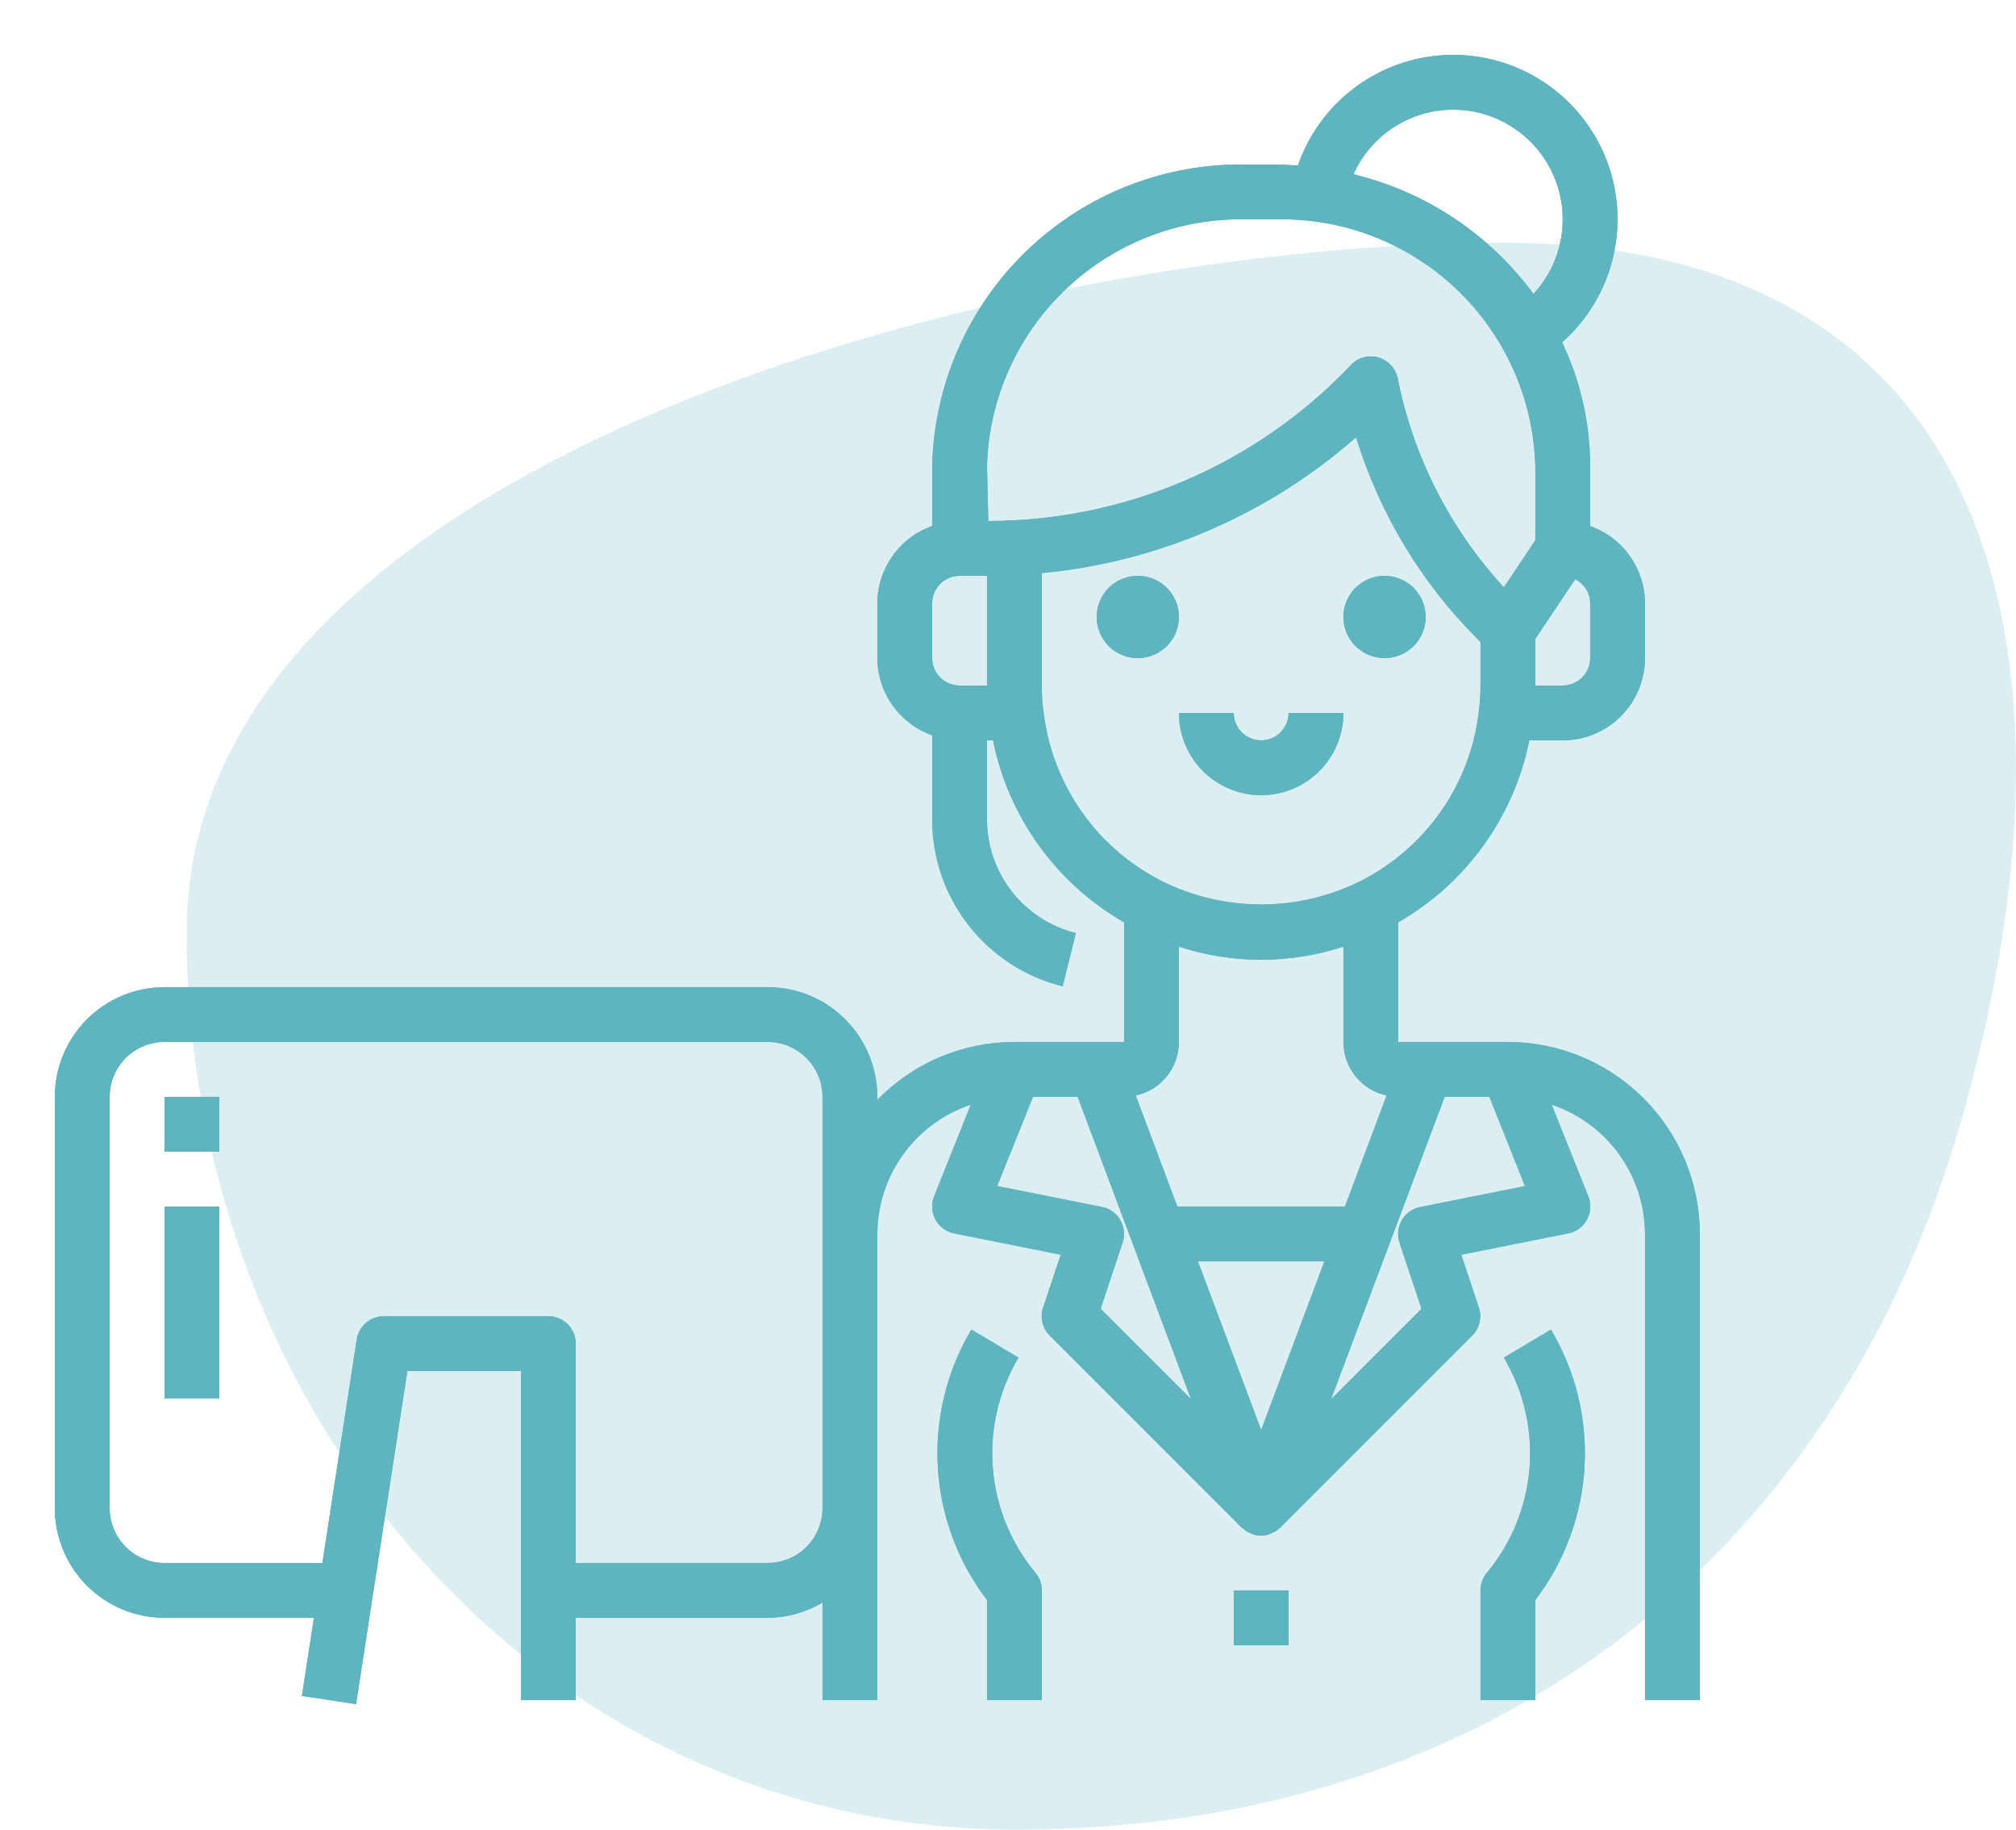
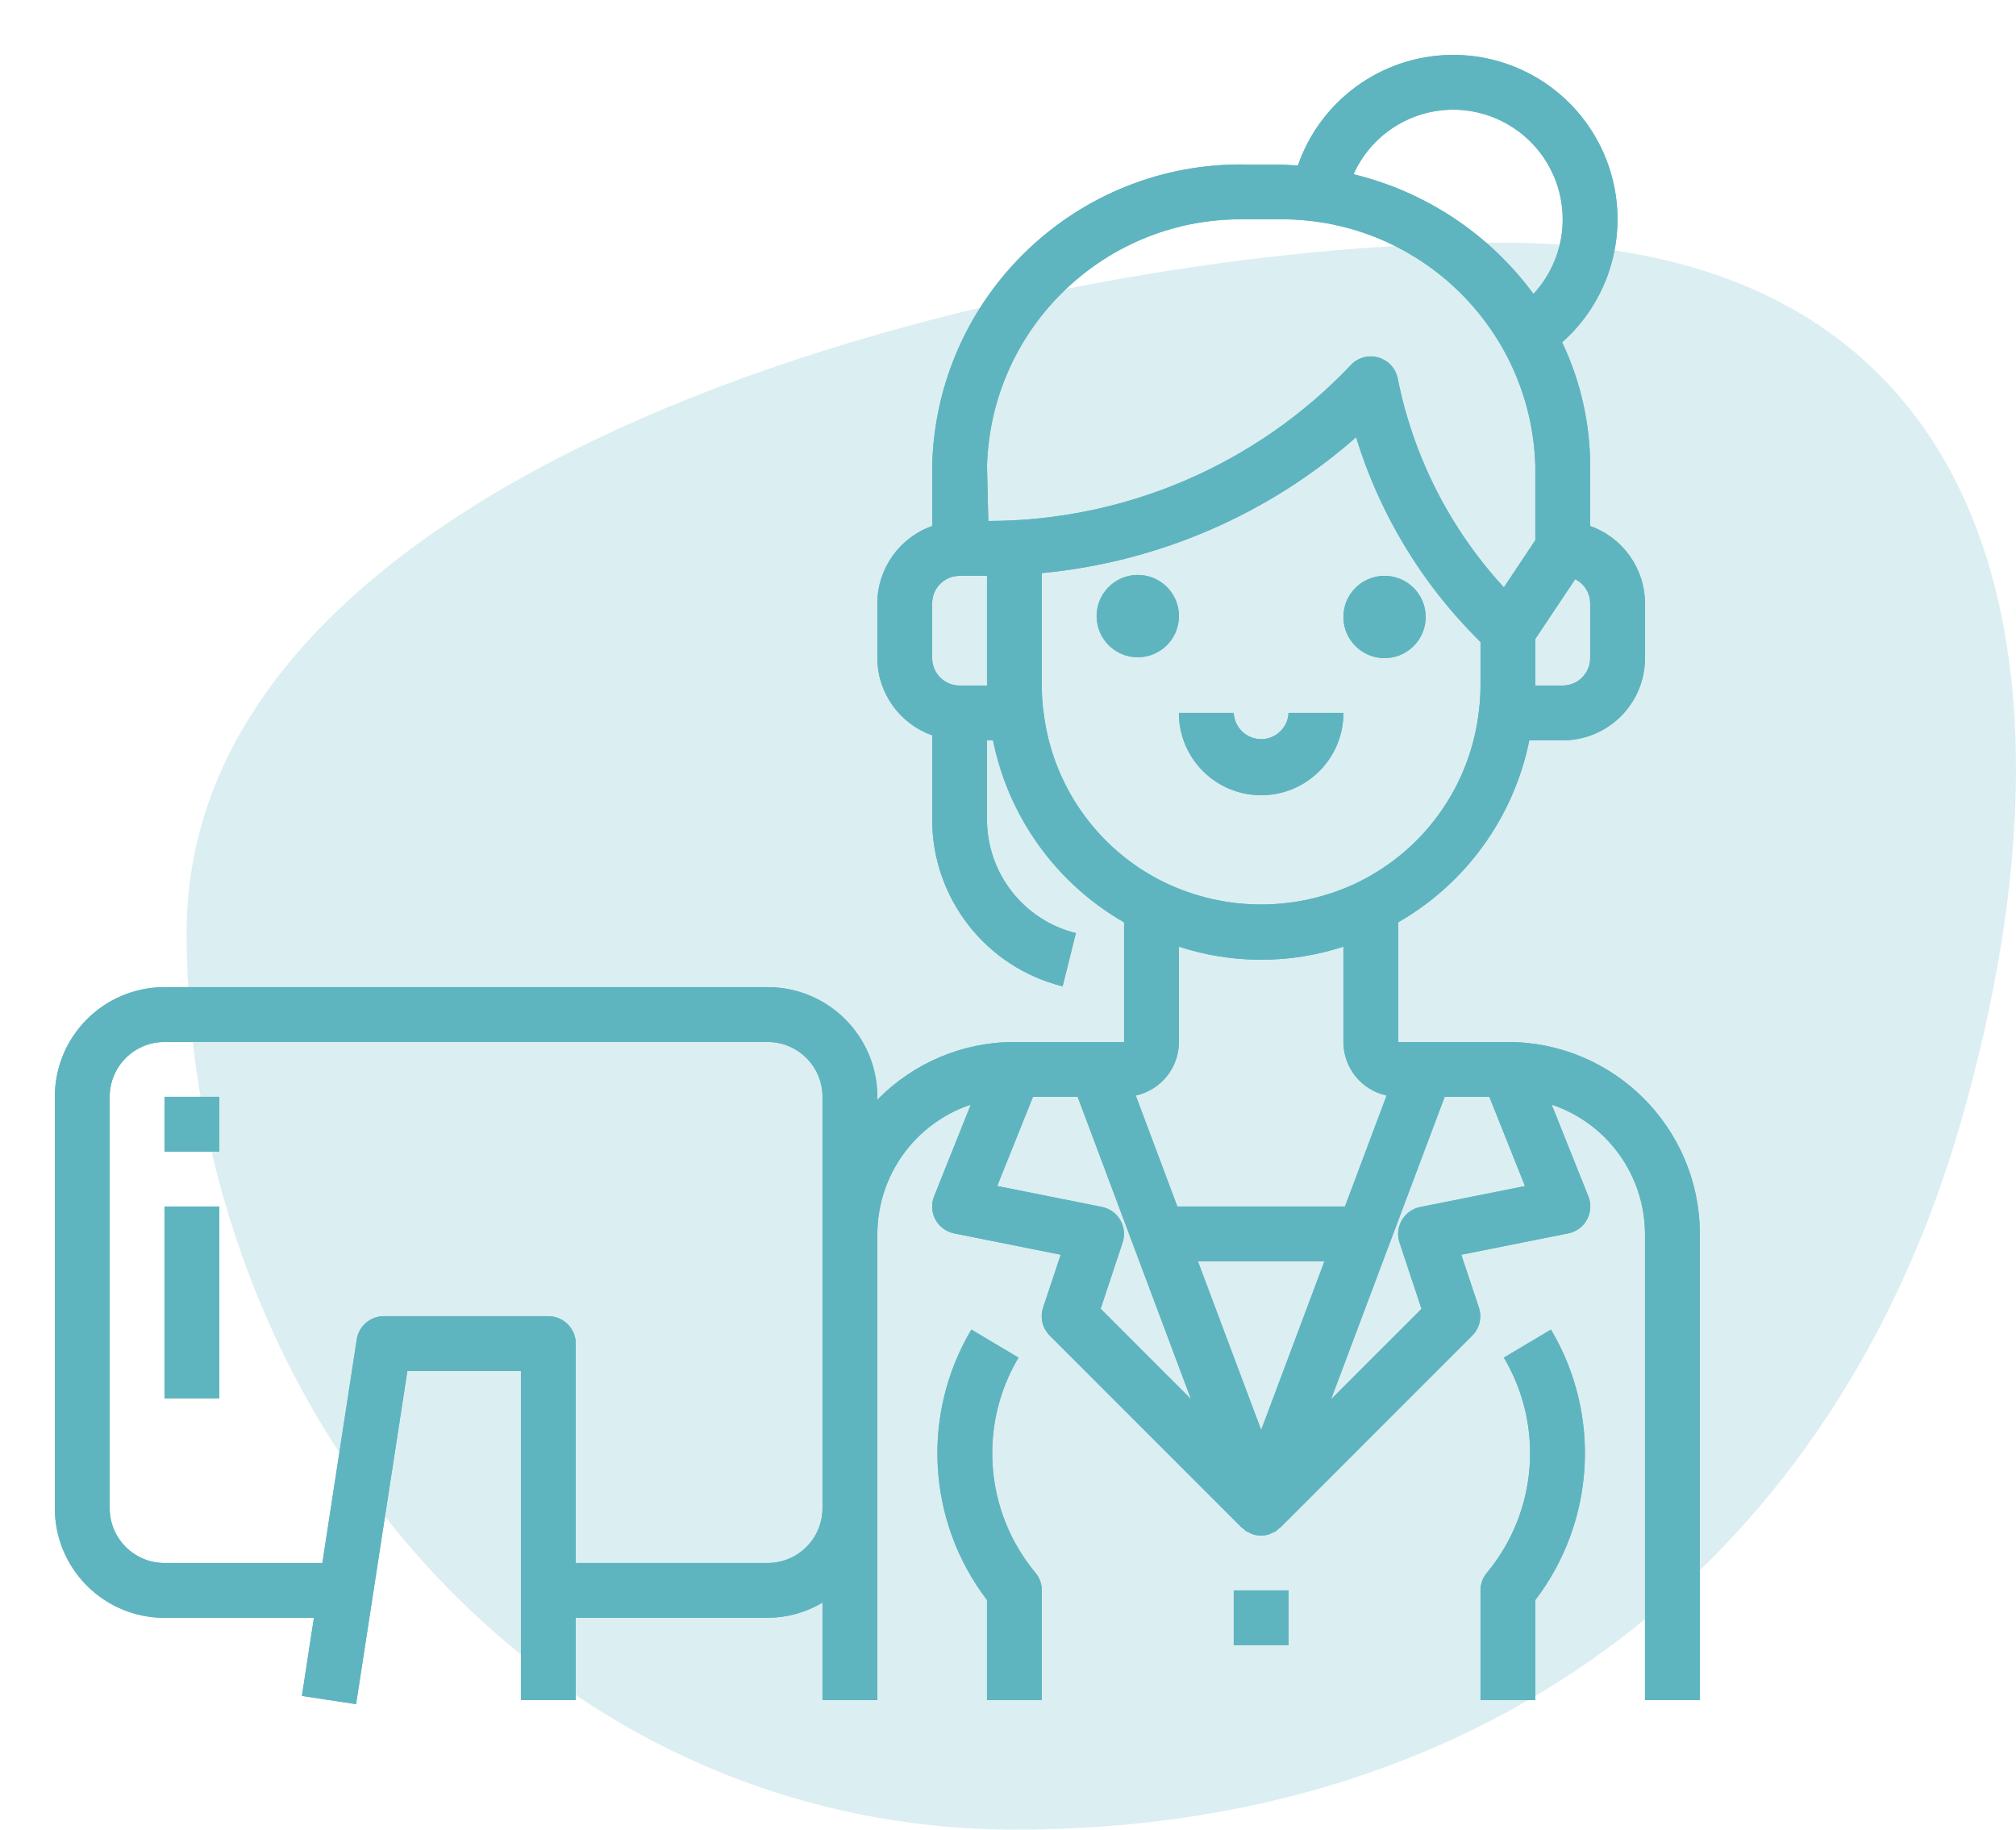
- <svg xmlns="http://www.w3.org/2000/svg" width="108" height="98" viewBox="0 0 108 98" fill="none">
-   <path d="M105.053 60.077C98.386 83.288 80.04 98 54.424 98C28.807 98 10 75.581 10 49.942C10 24.304 54.938 13 80.555 13C106.172 13 112.566 33.923 105.053 60.077Z" fill="#5FB5BF" fill-opacity="0.12" />
-   <path d="M80.781 55.812H74.906V49.401C76.703 48.371 78.259 46.968 79.47 45.288C80.681 43.607 81.518 41.687 81.927 39.656H83.719C84.887 39.656 86.008 39.192 86.834 38.366C87.661 37.539 88.125 36.419 88.125 35.25V32.312C88.121 31.404 87.837 30.52 87.311 29.779C86.785 29.039 86.044 28.479 85.188 28.177V24.969C85.184 22.674 84.671 20.408 83.685 18.336C84.694 17.443 85.484 16.331 85.995 15.085C86.507 13.839 86.725 12.493 86.635 11.149C86.544 9.805 86.146 8.5 85.471 7.335C84.797 6.169 83.864 5.173 82.745 4.425C81.625 3.676 80.349 3.194 79.014 3.016C77.679 2.838 76.321 2.969 75.044 3.399C73.768 3.828 72.607 4.544 71.65 5.493C70.694 6.442 69.969 7.597 69.529 8.87C69.133 8.843 68.737 8.813 68.331 8.813H66.794C62.418 8.726 58.187 10.378 55.027 13.407C51.867 16.435 50.037 20.593 49.938 24.969V28.177C49.081 28.479 48.34 29.039 47.814 29.779C47.288 30.52 47.004 31.404 47 32.312V35.25C47.004 36.158 47.288 37.042 47.814 37.782C48.34 38.522 49.082 39.082 49.938 39.385V43.88C49.935 45.939 50.622 47.938 51.888 49.561C53.155 51.183 54.928 52.334 56.926 52.831L57.637 49.98C56.276 49.642 55.067 48.857 54.204 47.752C53.341 46.646 52.873 45.283 52.875 43.88V39.656H53.198C53.607 41.687 54.445 43.607 55.656 45.288C56.867 46.969 58.422 48.372 60.219 49.403V55.812H54.344C52.975 55.812 51.62 56.087 50.358 56.619C49.097 57.151 47.955 57.931 47 58.912V58.75C47 57.192 46.381 55.698 45.279 54.596C44.178 53.494 42.683 52.875 41.125 52.875H8.812C7.254 52.875 5.76 53.494 4.658 54.596C3.556 55.698 2.938 57.192 2.938 58.75V80.781C2.938 82.339 3.556 83.834 4.658 84.936C5.76 86.037 7.254 86.656 8.812 86.656H16.817L16.174 90.839L19.076 91.28L21.823 73.438H27.906V91.062H30.844V86.656H41.125C42.159 86.65 43.173 86.368 44.062 85.84V91.062H47V66.094C47.005 64.561 47.491 63.068 48.39 61.825C49.288 60.583 50.553 59.653 52.007 59.167L50.042 64.079C49.962 64.278 49.926 64.493 49.939 64.708C49.951 64.923 50.01 65.133 50.112 65.322C50.215 65.512 50.357 65.676 50.53 65.805C50.703 65.933 50.902 66.022 51.112 66.064L56.825 67.207L55.883 70.034C55.796 70.293 55.784 70.571 55.846 70.837C55.909 71.102 56.044 71.345 56.237 71.538L66.518 81.82C66.54 81.842 66.571 81.849 66.596 81.871C66.642 81.917 66.691 81.96 66.743 82L66.759 82.015C66.812 82.044 66.867 82.069 66.924 82.09C66.966 82.111 67.004 82.134 67.048 82.15C67.093 82.166 67.1 82.175 67.128 82.184C67.405 82.272 67.703 82.272 67.98 82.184C68.007 82.175 68.032 82.16 68.059 82.15C68.085 82.14 68.141 82.111 68.184 82.09C68.24 82.069 68.296 82.044 68.348 82.015L68.364 82C68.416 81.96 68.465 81.917 68.511 81.871C68.536 81.849 68.567 81.842 68.589 81.82L78.87 71.538C79.063 71.345 79.199 71.102 79.261 70.837C79.324 70.571 79.311 70.293 79.224 70.034L78.283 67.207L84.013 66.064C84.224 66.022 84.424 65.934 84.597 65.806C84.771 65.678 84.914 65.514 85.016 65.324C85.119 65.135 85.179 64.925 85.192 64.709C85.204 64.494 85.169 64.279 85.089 64.079L83.124 59.167C84.577 59.654 85.841 60.584 86.738 61.827C87.635 63.069 88.12 64.561 88.125 66.094V91.062H91.062V66.094C91.059 63.368 89.975 60.755 88.048 58.827C86.12 56.9 83.507 55.816 80.781 55.812ZM44.062 66.094V80.781C44.062 81.56 43.753 82.308 43.202 82.858C42.651 83.409 41.904 83.719 41.125 83.719H30.844V71.969C30.844 71.579 30.689 71.206 30.414 70.93C30.138 70.655 29.765 70.5 29.375 70.5H20.562C20.212 70.5 19.873 70.626 19.607 70.854C19.34 71.083 19.165 71.399 19.111 71.746L17.27 83.719H8.812C8.033 83.719 7.286 83.409 6.735 82.858C6.184 82.308 5.875 81.56 5.875 80.781V58.75C5.875 57.971 6.184 57.224 6.735 56.673C7.286 56.122 8.033 55.812 8.812 55.812H41.125C41.904 55.812 42.651 56.122 43.202 56.673C43.753 57.224 44.062 57.971 44.062 58.75V66.094ZM84.386 31.023C84.625 31.143 84.826 31.328 84.968 31.555C85.109 31.782 85.185 32.045 85.188 32.312V35.25C85.188 35.64 85.033 36.013 84.757 36.289C84.482 36.564 84.108 36.719 83.719 36.719H82.25V34.222L84.386 31.023ZM77.844 5.875C78.987 5.876 80.104 6.209 81.06 6.835C82.016 7.462 82.769 8.353 83.226 9.4C83.683 10.448 83.825 11.606 83.633 12.732C83.442 13.859 82.927 14.905 82.15 15.744C79.791 12.539 76.377 10.269 72.509 9.334C72.971 8.305 73.719 7.43 74.666 6.817C75.612 6.203 76.716 5.876 77.844 5.875ZM52.875 36.719H51.406C51.017 36.719 50.643 36.564 50.368 36.289C50.092 36.013 49.938 35.64 49.938 35.25V32.312C49.938 31.923 50.092 31.549 50.368 31.274C50.643 30.998 51.017 30.844 51.406 30.844H52.875V36.719ZM52.946 27.906L52.875 24.969C52.974 21.372 54.495 17.962 57.104 15.484C59.713 13.006 63.197 11.664 66.794 11.75H68.331C71.928 11.664 75.412 13.006 78.021 15.484C80.63 17.962 82.151 21.372 82.25 24.969V28.934L80.565 31.462C77.676 28.325 75.708 24.452 74.877 20.269C74.822 19.997 74.692 19.747 74.502 19.547C74.311 19.346 74.068 19.203 73.799 19.135C73.531 19.067 73.249 19.076 72.986 19.16C72.723 19.245 72.489 19.403 72.311 19.615C69.811 22.234 66.806 24.319 63.477 25.744C60.149 27.169 56.566 27.904 52.946 27.906ZM55.883 38.01C55.833 37.581 55.809 37.15 55.812 36.719V30.697C62.051 30.107 67.943 27.56 72.647 23.421C73.902 27.506 76.14 31.222 79.166 34.241L79.312 34.388V36.719C79.313 37.156 79.287 37.593 79.233 38.027C79.021 39.983 78.318 41.853 77.19 43.464C76.062 45.075 74.546 46.375 72.781 47.244C71.154 48.035 69.369 48.447 67.56 48.447C65.751 48.447 63.966 48.035 62.34 47.244C60.574 46.373 59.056 45.07 57.929 43.455C56.801 41.841 56.1 39.968 55.89 38.01H55.883ZM74.282 58.679L72.052 64.625H63.072L60.843 58.679C61.498 58.537 62.084 58.175 62.505 57.654C62.926 57.132 63.156 56.483 63.156 55.812V50.706C66.019 51.64 69.106 51.64 71.969 50.706V55.812C71.969 56.483 72.199 57.132 72.62 57.654C73.041 58.175 73.627 58.537 74.282 58.679ZM58.963 70.102L60.138 66.558C60.205 66.36 60.228 66.15 60.208 65.943C60.187 65.735 60.122 65.534 60.017 65.353C59.913 65.173 59.771 65.016 59.602 64.895C59.432 64.773 59.238 64.689 59.033 64.648L53.421 63.526L55.338 58.75H57.732L63.805 74.947L58.963 70.102ZM67.562 76.597L64.174 67.562H70.951L67.562 76.597ZM76.081 64.653C75.877 64.694 75.683 64.778 75.513 64.899C75.344 65.021 75.202 65.177 75.097 65.358C74.993 65.538 74.928 65.739 74.907 65.947C74.886 66.155 74.91 66.365 74.977 66.562L76.152 70.106L71.305 74.953L77.393 58.75H79.787L81.696 63.531L76.081 64.653Z" fill="#5FB5BF" />
-   <path d="M52.038 71.217C50.717 73.439 50.091 76.006 50.24 78.587C50.389 81.168 51.307 83.646 52.875 85.702V91.062H55.812V85.188C55.813 84.844 55.693 84.512 55.473 84.248C54.149 82.656 53.35 80.693 53.187 78.628C53.023 76.564 53.504 74.5 54.561 72.719L52.038 71.217Z" fill="#5FB5BF" />
-   <path d="M79.312 85.188V91.062H82.25V85.702C83.818 83.646 84.736 81.168 84.885 78.587C85.034 76.006 84.408 73.439 83.087 71.217L80.564 72.719C81.622 74.5 82.102 76.564 81.939 78.628C81.775 80.693 80.976 82.656 79.652 84.248C79.432 84.512 79.312 84.844 79.312 85.188Z" fill="#5FB5BF" />
-   <path d="M63.156 33.047C63.156 32.611 63.027 32.185 62.785 31.823C62.543 31.461 62.199 31.178 61.796 31.012C61.394 30.845 60.951 30.801 60.523 30.886C60.096 30.971 59.703 31.181 59.395 31.489C59.087 31.797 58.877 32.19 58.792 32.617C58.707 33.044 58.751 33.487 58.918 33.89C59.084 34.292 59.367 34.637 59.729 34.879C60.091 35.121 60.517 35.25 60.953 35.25C61.537 35.25 62.098 35.018 62.511 34.605C62.924 34.192 63.156 33.631 63.156 33.047Z" fill="#5FB5BF" />
-   <path d="M74.172 35.25C74.608 35.25 75.034 35.121 75.396 34.879C75.758 34.637 76.04 34.292 76.207 33.89C76.374 33.487 76.418 33.044 76.333 32.617C76.248 32.19 76.038 31.797 75.73 31.489C75.422 31.181 75.029 30.971 74.602 30.886C74.174 30.801 73.731 30.845 73.329 31.012C72.926 31.178 72.582 31.461 72.34 31.823C72.098 32.185 71.969 32.611 71.969 33.047C71.969 33.631 72.201 34.192 72.614 34.605C73.027 35.018 73.588 35.25 74.172 35.25Z" fill="#5FB5BF" />
-   <path d="M67.562 42.594C68.731 42.594 69.852 42.13 70.678 41.303C71.504 40.477 71.969 39.356 71.969 38.188H69.031C69.031 38.577 68.876 38.951 68.601 39.226C68.326 39.502 67.952 39.656 67.562 39.656C67.173 39.656 66.799 39.502 66.524 39.226C66.249 38.951 66.094 38.577 66.094 38.188H63.156C63.156 39.356 63.62 40.477 64.447 41.303C65.273 42.13 66.394 42.594 67.562 42.594Z" fill="#5FB5BF" />
-   <path d="M69.031 85.188H66.094V88.125H69.031V85.188Z" fill="#5FB5BF" />
-   <path d="M11.75 58.75H8.812V61.688H11.75V58.75Z" fill="#5FB5BF" />
-   <path d="M11.75 64.625H8.812V74.906H11.75V64.625Z" fill="#5FB5BF" />
-   <path d="M105.053 60.077C98.386 83.288 80.04 98 54.424 98C28.807 98 10 75.581 10 49.942C10 24.304 54.938 13 80.555 13C106.172 13 112.566 33.923 105.053 60.077Z" fill="#5FB5BF" fill-opacity="0.12" />
-   <path d="M80.781 55.812H74.906V49.401C76.703 48.371 78.259 46.968 79.47 45.288C80.681 43.607 81.518 41.687 81.927 39.656H83.719C84.887 39.656 86.008 39.192 86.834 38.366C87.661 37.539 88.125 36.419 88.125 35.25V32.312C88.121 31.404 87.837 30.52 87.311 29.779C86.785 29.039 86.044 28.479 85.188 28.177V24.969C85.184 22.674 84.671 20.408 83.685 18.336C84.694 17.443 85.484 16.331 85.995 15.085C86.507 13.839 86.725 12.493 86.635 11.149C86.544 9.805 86.146 8.5 85.471 7.335C84.797 6.169 83.864 5.173 82.745 4.425C81.625 3.676 80.349 3.194 79.014 3.016C77.679 2.838 76.321 2.969 75.044 3.399C73.768 3.828 72.607 4.544 71.65 5.493C70.694 6.442 69.969 7.597 69.529 8.87C69.133 8.843 68.737 8.813 68.331 8.813H66.794C62.418 8.726 58.187 10.378 55.027 13.407C51.867 16.435 50.037 20.593 49.938 24.969V28.177C49.081 28.479 48.34 29.039 47.814 29.779C47.288 30.52 47.004 31.404 47 32.312V35.25C47.004 36.158 47.288 37.042 47.814 37.782C48.34 38.522 49.082 39.082 49.938 39.385V43.88C49.935 45.939 50.622 47.938 51.888 49.561C53.155 51.183 54.928 52.334 56.926 52.831L57.637 49.98C56.276 49.642 55.067 48.857 54.204 47.752C53.341 46.646 52.873 45.283 52.875 43.88V39.656H53.198C53.607 41.687 54.445 43.607 55.656 45.288C56.867 46.969 58.422 48.372 60.219 49.403V55.812H54.344C52.975 55.812 51.62 56.087 50.358 56.619C49.097 57.151 47.955 57.931 47 58.912V58.75C47 57.192 46.381 55.698 45.279 54.596C44.178 53.494 42.683 52.875 41.125 52.875H8.812C7.254 52.875 5.76 53.494 4.658 54.596C3.556 55.698 2.938 57.192 2.938 58.75V80.781C2.938 82.339 3.556 83.834 4.658 84.936C5.76 86.037 7.254 86.656 8.812 86.656H16.817L16.174 90.839L19.076 91.28L21.823 73.438H27.906V91.062H30.844V86.656H41.125C42.159 86.65 43.173 86.368 44.062 85.84V91.062H47V66.094C47.005 64.561 47.491 63.068 48.39 61.825C49.288 60.583 50.553 59.653 52.007 59.167L50.042 64.079C49.962 64.278 49.926 64.493 49.939 64.708C49.951 64.923 50.01 65.133 50.112 65.322C50.215 65.512 50.357 65.676 50.53 65.805C50.703 65.933 50.902 66.022 51.112 66.064L56.825 67.207L55.883 70.034C55.796 70.293 55.784 70.571 55.846 70.837C55.909 71.102 56.044 71.345 56.237 71.538L66.518 81.82C66.54 81.842 66.571 81.849 66.596 81.871C66.642 81.917 66.691 81.96 66.743 82L66.759 82.015C66.812 82.044 66.867 82.069 66.924 82.09C66.966 82.111 67.004 82.134 67.048 82.15C67.093 82.166 67.1 82.175 67.128 82.184C67.405 82.272 67.703 82.272 67.98 82.184C68.007 82.175 68.032 82.16 68.059 82.15C68.085 82.14 68.141 82.111 68.184 82.09C68.24 82.069 68.296 82.044 68.348 82.015L68.364 82C68.416 81.96 68.465 81.917 68.511 81.871C68.536 81.849 68.567 81.842 68.589 81.82L78.87 71.538C79.063 71.345 79.199 71.102 79.261 70.837C79.324 70.571 79.311 70.293 79.224 70.034L78.283 67.207L84.013 66.064C84.224 66.022 84.424 65.934 84.597 65.806C84.771 65.678 84.914 65.514 85.016 65.324C85.119 65.135 85.179 64.925 85.192 64.709C85.204 64.494 85.169 64.279 85.089 64.079L83.124 59.167C84.577 59.654 85.841 60.584 86.738 61.827C87.635 63.069 88.12 64.561 88.125 66.094V91.062H91.062V66.094C91.059 63.368 89.975 60.755 88.048 58.827C86.12 56.9 83.507 55.816 80.781 55.812ZM44.062 66.094V80.781C44.062 81.56 43.753 82.308 43.202 82.858C42.651 83.409 41.904 83.719 41.125 83.719H30.844V71.969C30.844 71.579 30.689 71.206 30.414 70.93C30.138 70.655 29.765 70.5 29.375 70.5H20.562C20.212 70.5 19.873 70.626 19.607 70.854C19.34 71.083 19.165 71.399 19.111 71.746L17.27 83.719H8.812C8.033 83.719 7.286 83.409 6.735 82.858C6.184 82.308 5.875 81.56 5.875 80.781V58.75C5.875 57.971 6.184 57.224 6.735 56.673C7.286 56.122 8.033 55.812 8.812 55.812H41.125C41.904 55.812 42.651 56.122 43.202 56.673C43.753 57.224 44.062 57.971 44.062 58.75V66.094ZM84.386 31.023C84.625 31.143 84.826 31.328 84.968 31.555C85.109 31.782 85.185 32.045 85.188 32.312V35.25C85.188 35.64 85.033 36.013 84.757 36.289C84.482 36.564 84.108 36.719 83.719 36.719H82.25V34.222L84.386 31.023ZM77.844 5.875C78.987 5.876 80.104 6.209 81.06 6.835C82.016 7.462 82.769 8.353 83.226 9.4C83.683 10.448 83.825 11.606 83.633 12.732C83.442 13.859 82.927 14.905 82.15 15.744C79.791 12.539 76.377 10.269 72.509 9.334C72.971 8.305 73.719 7.43 74.666 6.817C75.612 6.203 76.716 5.876 77.844 5.875ZM52.875 36.719H51.406C51.017 36.719 50.643 36.564 50.368 36.289C50.092 36.013 49.938 35.64 49.938 35.25V32.312C49.938 31.923 50.092 31.549 50.368 31.274C50.643 30.998 51.017 30.844 51.406 30.844H52.875V36.719ZM52.946 27.906L52.875 24.969C52.974 21.372 54.495 17.962 57.104 15.484C59.713 13.006 63.197 11.664 66.794 11.75H68.331C71.928 11.664 75.412 13.006 78.021 15.484C80.63 17.962 82.151 21.372 82.25 24.969V28.934L80.565 31.462C77.676 28.325 75.708 24.452 74.877 20.269C74.822 19.997 74.692 19.747 74.502 19.547C74.311 19.346 74.068 19.203 73.799 19.135C73.531 19.067 73.249 19.076 72.986 19.16C72.723 19.245 72.489 19.403 72.311 19.615C69.811 22.234 66.806 24.319 63.477 25.744C60.149 27.169 56.566 27.904 52.946 27.906ZM55.883 38.01C55.833 37.581 55.809 37.15 55.812 36.719V30.697C62.051 30.107 67.943 27.56 72.647 23.421C73.902 27.506 76.14 31.222 79.166 34.241L79.312 34.388V36.719C79.313 37.156 79.287 37.593 79.233 38.027C79.021 39.983 78.318 41.853 77.19 43.464C76.062 45.075 74.546 46.375 72.781 47.244C71.154 48.035 69.369 48.447 67.56 48.447C65.751 48.447 63.966 48.035 62.34 47.244C60.574 46.373 59.056 45.07 57.929 43.455C56.801 41.841 56.1 39.968 55.89 38.01H55.883ZM74.282 58.679L72.052 64.625H63.072L60.843 58.679C61.498 58.537 62.084 58.175 62.505 57.654C62.926 57.132 63.156 56.483 63.156 55.812V50.706C66.019 51.64 69.106 51.64 71.969 50.706V55.812C71.969 56.483 72.199 57.132 72.62 57.654C73.041 58.175 73.627 58.537 74.282 58.679ZM58.963 70.102L60.138 66.558C60.205 66.36 60.228 66.15 60.208 65.943C60.187 65.735 60.122 65.534 60.017 65.353C59.913 65.173 59.771 65.016 59.602 64.895C59.432 64.773 59.238 64.689 59.033 64.648L53.421 63.526L55.338 58.75H57.732L63.805 74.947L58.963 70.102ZM67.562 76.597L64.174 67.562H70.951L67.562 76.597ZM76.081 64.653C75.877 64.694 75.683 64.778 75.513 64.899C75.344 65.021 75.202 65.177 75.097 65.358C74.993 65.538 74.928 65.739 74.907 65.947C74.886 66.155 74.91 66.365 74.977 66.562L76.152 70.106L71.305 74.953L77.393 58.75H79.787L81.696 63.531L76.081 64.653Z" fill="#5FB5BF" />
-   <path d="M52.038 71.217C50.717 73.439 50.091 76.006 50.24 78.587C50.389 81.168 51.307 83.646 52.875 85.702V91.062H55.812V85.188C55.813 84.844 55.693 84.512 55.473 84.248C54.149 82.656 53.35 80.693 53.187 78.628C53.023 76.564 53.504 74.5 54.561 72.719L52.038 71.217Z" fill="#5FB5BF" />
-   <path d="M79.312 85.188V91.062H82.25V85.702C83.818 83.646 84.736 81.168 84.885 78.587C85.034 76.006 84.408 73.439 83.087 71.217L80.564 72.719C81.622 74.5 82.102 76.564 81.939 78.628C81.775 80.693 80.976 82.656 79.652 84.248C79.432 84.512 79.312 84.844 79.312 85.188Z" fill="#5FB5BF" />
-   <path d="M63.156 33.047C63.156 32.611 63.027 32.185 62.785 31.823C62.543 31.461 62.199 31.178 61.796 31.012C61.394 30.845 60.951 30.801 60.523 30.886C60.096 30.971 59.703 31.181 59.395 31.489C59.087 31.797 58.877 32.19 58.792 32.617C58.707 33.044 58.751 33.487 58.918 33.89C59.084 34.292 59.367 34.637 59.729 34.879C60.091 35.121 60.517 35.25 60.953 35.25C61.537 35.25 62.098 35.018 62.511 34.605C62.924 34.192 63.156 33.631 63.156 33.047Z" fill="#5FB5BF" />
-   <path d="M74.172 35.25C74.608 35.25 75.034 35.121 75.396 34.879C75.758 34.637 76.04 34.292 76.207 33.89C76.374 33.487 76.418 33.044 76.333 32.617C76.248 32.19 76.038 31.797 75.73 31.489C75.422 31.181 75.029 30.971 74.602 30.886C74.174 30.801 73.731 30.845 73.329 31.012C72.926 31.178 72.582 31.461 72.34 31.823C72.098 32.185 71.969 32.611 71.969 33.047C71.969 33.631 72.201 34.192 72.614 34.605C73.027 35.018 73.588 35.25 74.172 35.25Z" fill="#5FB5BF" />
-   <path d="M67.562 42.594C68.731 42.594 69.852 42.13 70.678 41.303C71.504 40.477 71.969 39.356 71.969 38.188H69.031C69.031 38.577 68.876 38.951 68.601 39.226C68.326 39.502 67.952 39.656 67.562 39.656C67.173 39.656 66.799 39.502 66.524 39.226C66.249 38.951 66.094 38.577 66.094 38.188H63.156C63.156 39.356 63.62 40.477 64.447 41.303C65.273 42.13 66.394 42.594 67.562 42.594Z" fill="#5FB5BF" />
-   <path d="M69.031 85.188H66.094V88.125H69.031V85.188Z" fill="#5FB5BF" />
-   <path d="M11.75 58.75H8.812V61.688H11.75V58.75Z" fill="#5FB5BF" />
-   <path d="M11.75 64.625H8.812V74.906H11.75V64.625Z" fill="#5FB5BF" />
+ <svg xmlns="http://www.w3.org/2000/svg" width="108" height="98" fill="none">
+   <path d="M105.053 60.077C98.386 83.289 80.04 98 54.423 98 28.808 98 10 75.581 10 49.942 10 24.304 54.938 13 80.555 13c25.617 0 32.011 20.923 24.498 47.077z" fill="#5FB5BF" fill-opacity=".12" />
+   <path d="M80.781 55.813h-5.875V49.4a14.539 14.539 0 007.02-9.745h1.793a4.406 4.406 0 004.406-4.406v-2.938a4.407 4.407 0 00-2.938-4.135v-3.208a15.49 15.49 0 00-1.502-6.633A8.803 8.803 0 1069.529 8.87c-.396-.027-.791-.057-1.198-.057h-1.537a16.535 16.535 0 00-16.856 16.156v3.207A4.406 4.406 0 0047 32.313v2.937a4.406 4.406 0 002.938 4.135v4.495a9.211 9.211 0 006.988 8.951l.71-2.85a6.276 6.276 0 01-4.761-6.1v-4.225h.323a14.55 14.55 0 007.02 9.747v6.41h-5.874A10.249 10.249 0 0047 58.912v-.162a5.875 5.875 0 00-5.875-5.875H8.812a5.875 5.875 0 00-5.874 5.875v22.031a5.875 5.875 0 005.874 5.875h8.005l-.643 4.183 2.902.44 2.747-17.841h6.083v17.624h2.938v-4.406h10.281a5.815 5.815 0 002.938-.816v5.222H47V66.094a7.33 7.33 0 015.007-6.927l-1.965 4.912a1.468 1.468 0 001.07 1.985l5.712 1.143-.941 2.827a1.469 1.469 0 00.354 1.504L66.518 81.82c.022.022.053.03.078.051.046.046.095.09.147.13l.016.014c.053.03.108.054.165.075.042.02.08.044.124.06s.052.025.08.034c.277.088.575.088.852 0 .027-.009.052-.024.079-.034.026-.01.082-.04.125-.06.056-.02.112-.046.164-.075l.016-.015c.052-.04.101-.083.147-.129.025-.022.056-.03.078-.051L78.87 71.538a1.468 1.468 0 00.354-1.504l-.941-2.827 5.73-1.143a1.467 1.467 0 001.076-1.985l-1.965-4.912a7.33 7.33 0 015.001 6.927v24.969h2.938v-24.97a10.293 10.293 0 00-10.282-10.28zm-36.719 10.28v14.688a2.937 2.937 0 01-2.937 2.938H30.844v-11.75a1.469 1.469 0 00-1.469-1.469h-8.813a1.469 1.469 0 00-1.45 1.246L17.27 83.719H8.813a2.937 2.937 0 01-2.938-2.938V58.75a2.938 2.938 0 012.938-2.938h32.312a2.937 2.937 0 012.938 2.938v7.344zm40.324-35.07a1.457 1.457 0 01.802 1.29v2.937a1.469 1.469 0 01-1.47 1.469H82.25v-2.497l2.136-3.199zM77.844 5.875a5.875 5.875 0 014.306 9.869 16.907 16.907 0 00-9.64-6.41 5.852 5.852 0 015.334-3.459zM52.875 36.719h-1.469a1.469 1.469 0 01-1.468-1.469v-2.938a1.468 1.468 0 011.468-1.468h1.469v5.875zm.07-8.813l-.07-2.937a13.598 13.598 0 0113.92-13.219h1.536A13.598 13.598 0 0182.25 24.969v3.965l-1.685 2.528a23.195 23.195 0 01-5.688-11.193 1.47 1.47 0 00-2.566-.654 26.797 26.797 0 01-19.366 8.291zm2.938 10.104a10.41 10.41 0 01-.07-1.291v-6.022a29.718 29.718 0 0016.834-7.276 26.12 26.12 0 006.519 10.82l.147.147v2.33c0 .438-.026.875-.08 1.31a11.678 11.678 0 01-6.452 9.216 11.93 11.93 0 01-10.441 0 11.681 11.681 0 01-6.45-9.234h-.007zm18.399 20.67l-2.23 5.945h-8.98l-2.229-5.946a2.938 2.938 0 002.313-2.867v-5.106a14.21 14.21 0 008.813 0v5.106a2.937 2.937 0 002.313 2.867zM58.963 70.102l1.175-3.544a1.47 1.47 0 00-1.105-1.91l-5.612-1.122 1.917-4.776h2.394l6.073 16.197-4.842-4.845zm8.6 6.495l-3.389-9.034h6.777l-3.388 9.034zm8.518-11.944a1.47 1.47 0 00-1.104 1.91l1.175 3.543-4.847 4.847 6.088-16.203h2.394l1.91 4.78-5.616 1.123z" fill="#5FB5BF" />
+   <path d="M52.038 71.217a12.963 12.963 0 00.837 14.485v5.36h2.938v-5.874c0-.344-.12-.676-.34-.94a10.021 10.021 0 01-.912-11.529l-2.523-1.502zm27.275 13.971v5.874h2.937v-5.36a12.963 12.963 0 00.837-14.485l-2.523 1.502a10.022 10.022 0 01-.912 11.529c-.22.264-.34.596-.34.94zM63.156 33.047a2.204 2.204 0 10-4.407 0 2.204 2.204 0 004.407 0zm11.016 2.203a2.203 2.203 0 100-4.406 2.203 2.203 0 000 4.406zm-6.609 7.344a4.406 4.406 0 004.406-4.407H69.03a1.47 1.47 0 01-2.937 0h-2.938a4.406 4.406 0 004.407 4.407zm1.468 42.594h-2.937v2.937h2.937v-2.938zM11.75 58.75H8.812v2.938h2.938V58.75zm0 5.875H8.812v10.281h2.938V64.625z" fill="#5FB5BF" />
+   <path d="M105.053 60.077C98.386 83.289 80.04 98 54.423 98 28.808 98 10 75.581 10 49.942 10 24.304 54.938 13 80.555 13c25.617 0 32.011 20.923 24.498 47.077z" fill="#5FB5BF" fill-opacity=".12" />
+   <path d="M80.781 55.813h-5.875V49.4a14.539 14.539 0 007.02-9.745h1.793a4.406 4.406 0 004.406-4.406v-2.938a4.407 4.407 0 00-2.938-4.135v-3.208a15.49 15.49 0 00-1.502-6.633A8.803 8.803 0 1069.529 8.87c-.396-.027-.791-.057-1.198-.057h-1.537a16.535 16.535 0 00-16.856 16.156v3.207A4.406 4.406 0 0047 32.313v2.937a4.406 4.406 0 002.938 4.135v4.495a9.211 9.211 0 006.988 8.951l.71-2.85a6.276 6.276 0 01-4.761-6.1v-4.225h.323a14.55 14.55 0 007.02 9.747v6.41h-5.874A10.249 10.249 0 0047 58.912v-.162a5.875 5.875 0 00-5.875-5.875H8.812a5.875 5.875 0 00-5.874 5.875v22.031a5.875 5.875 0 005.874 5.875h8.005l-.643 4.183 2.902.44 2.747-17.841h6.083v17.624h2.938v-4.406h10.281a5.815 5.815 0 002.938-.816v5.222H47V66.094a7.33 7.33 0 015.007-6.927l-1.965 4.912a1.468 1.468 0 001.07 1.985l5.712 1.143-.941 2.827a1.469 1.469 0 00.354 1.504L66.518 81.82c.022.022.053.03.078.051.046.046.095.09.147.13l.016.014c.053.03.108.054.165.075.042.02.08.044.124.06s.052.025.08.034c.277.088.575.088.852 0 .027-.009.052-.024.079-.034.026-.01.082-.04.125-.06.056-.02.112-.046.164-.075l.016-.015c.052-.04.101-.083.147-.129.025-.022.056-.03.078-.051L78.87 71.538a1.468 1.468 0 00.354-1.504l-.941-2.827 5.73-1.143a1.467 1.467 0 001.076-1.985l-1.965-4.912a7.33 7.33 0 015.001 6.927v24.969h2.938v-24.97a10.293 10.293 0 00-10.282-10.28zm-36.719 10.28v14.688a2.937 2.937 0 01-2.937 2.938H30.844v-11.75a1.469 1.469 0 00-1.469-1.469h-8.813a1.469 1.469 0 00-1.45 1.246L17.27 83.719H8.813a2.937 2.937 0 01-2.938-2.938V58.75a2.938 2.938 0 012.938-2.938h32.312a2.937 2.937 0 012.938 2.938v7.344zm40.324-35.07a1.457 1.457 0 01.802 1.29v2.937a1.469 1.469 0 01-1.47 1.469H82.25v-2.497l2.136-3.199zM77.844 5.875a5.875 5.875 0 014.306 9.869 16.907 16.907 0 00-9.64-6.41 5.852 5.852 0 015.334-3.459zM52.875 36.719h-1.469a1.469 1.469 0 01-1.468-1.469v-2.938a1.468 1.468 0 011.468-1.468h1.469v5.875zm.07-8.813l-.07-2.937a13.598 13.598 0 0113.92-13.219h1.536A13.598 13.598 0 0182.25 24.969v3.965l-1.685 2.528a23.195 23.195 0 01-5.688-11.193 1.47 1.47 0 00-2.566-.654 26.797 26.797 0 01-19.366 8.291zm2.938 10.104a10.41 10.41 0 01-.07-1.291v-6.022a29.718 29.718 0 0016.834-7.276 26.12 26.12 0 006.519 10.82l.147.147v2.33c0 .438-.026.875-.08 1.31a11.678 11.678 0 01-6.452 9.216 11.93 11.93 0 01-10.441 0 11.681 11.681 0 01-6.45-9.234h-.007zm18.399 20.67l-2.23 5.945h-8.98l-2.229-5.946a2.938 2.938 0 002.313-2.867v-5.106a14.21 14.21 0 008.813 0v5.106a2.937 2.937 0 002.313 2.867zM58.963 70.102l1.175-3.544a1.47 1.47 0 00-1.105-1.91l-5.612-1.122 1.917-4.776h2.394l6.073 16.197-4.842-4.845zm8.6 6.495l-3.389-9.034h6.777l-3.388 9.034zm8.518-11.944a1.47 1.47 0 00-1.104 1.91l1.175 3.543-4.847 4.847 6.088-16.203h2.394l1.91 4.78-5.616 1.123z" fill="#5FB5BF" />
+   <path d="M52.038 71.217a12.963 12.963 0 00.837 14.485v5.36h2.938v-5.874c0-.344-.12-.676-.34-.94a10.021 10.021 0 01-.912-11.529l-2.523-1.502zm27.275 13.971v5.874h2.937v-5.36a12.963 12.963 0 00.837-14.485l-2.523 1.502a10.022 10.022 0 01-.912 11.529c-.22.264-.34.596-.34.94zM63.156 33.047a2.204 2.204 0 10-4.407 0 2.204 2.204 0 004.407 0zm11.016 2.203a2.203 2.203 0 100-4.406 2.203 2.203 0 000 4.406zm-6.609 7.344a4.406 4.406 0 004.406-4.407H69.03a1.47 1.47 0 01-2.937 0h-2.938a4.406 4.406 0 004.407 4.407zm1.468 42.594h-2.937v2.937h2.937v-2.938zM11.75 58.75H8.812v2.938h2.938V58.75zm0 5.875H8.812v10.281h2.938V64.625z" fill="#5FB5BF" />
</svg>
